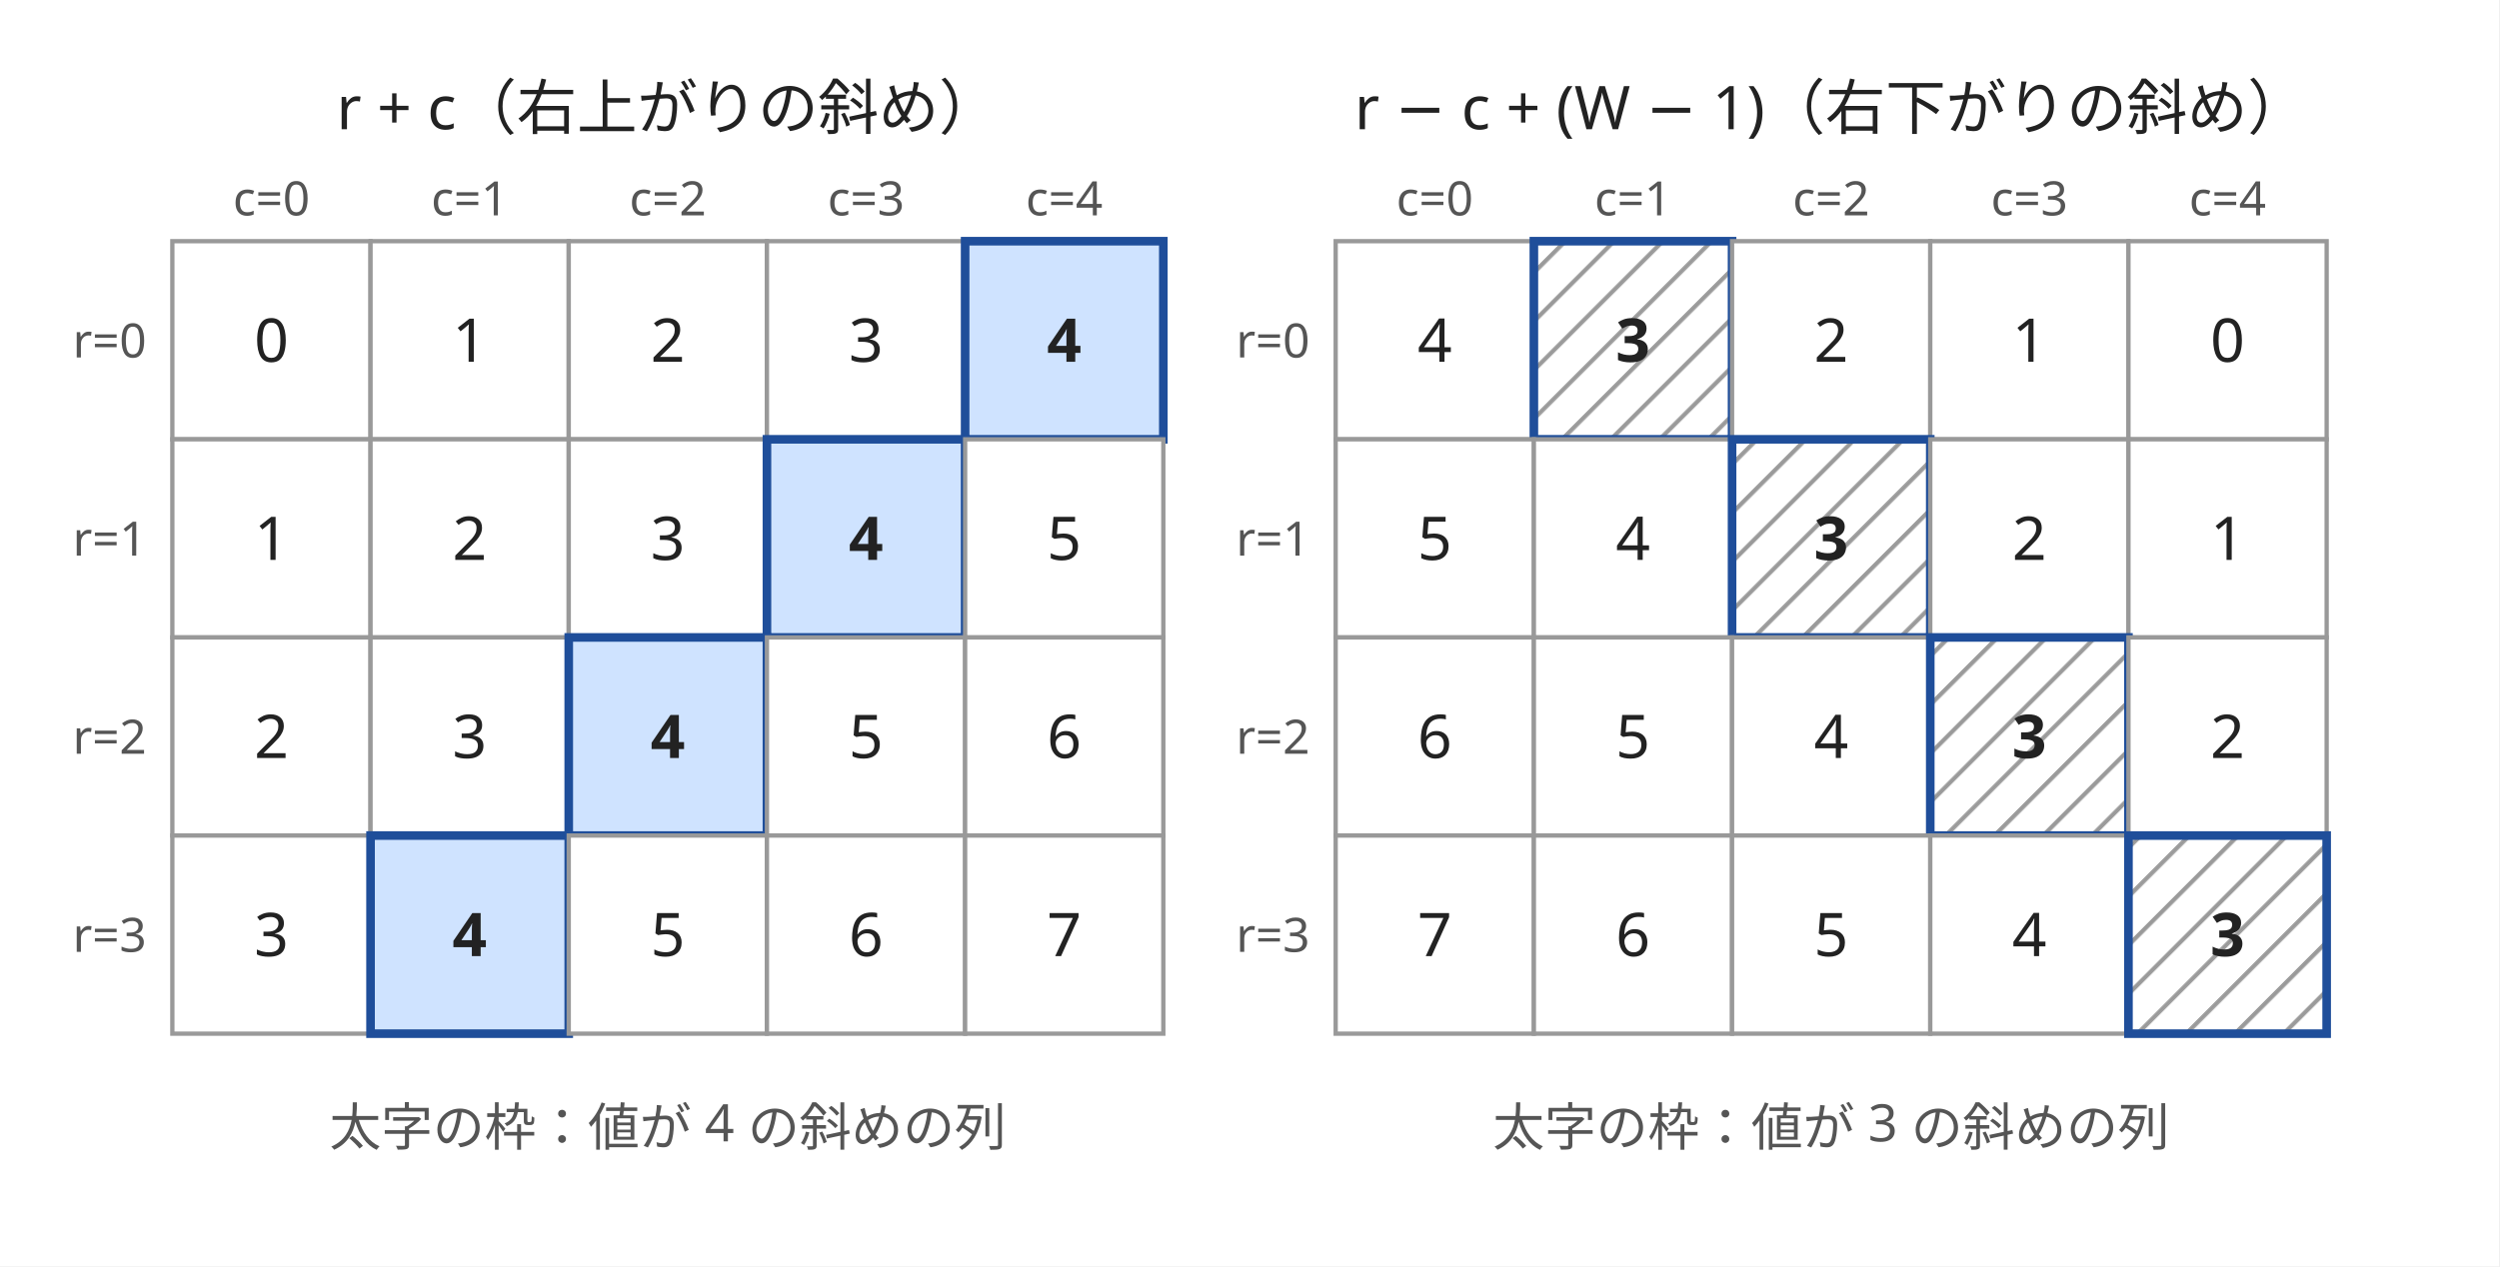
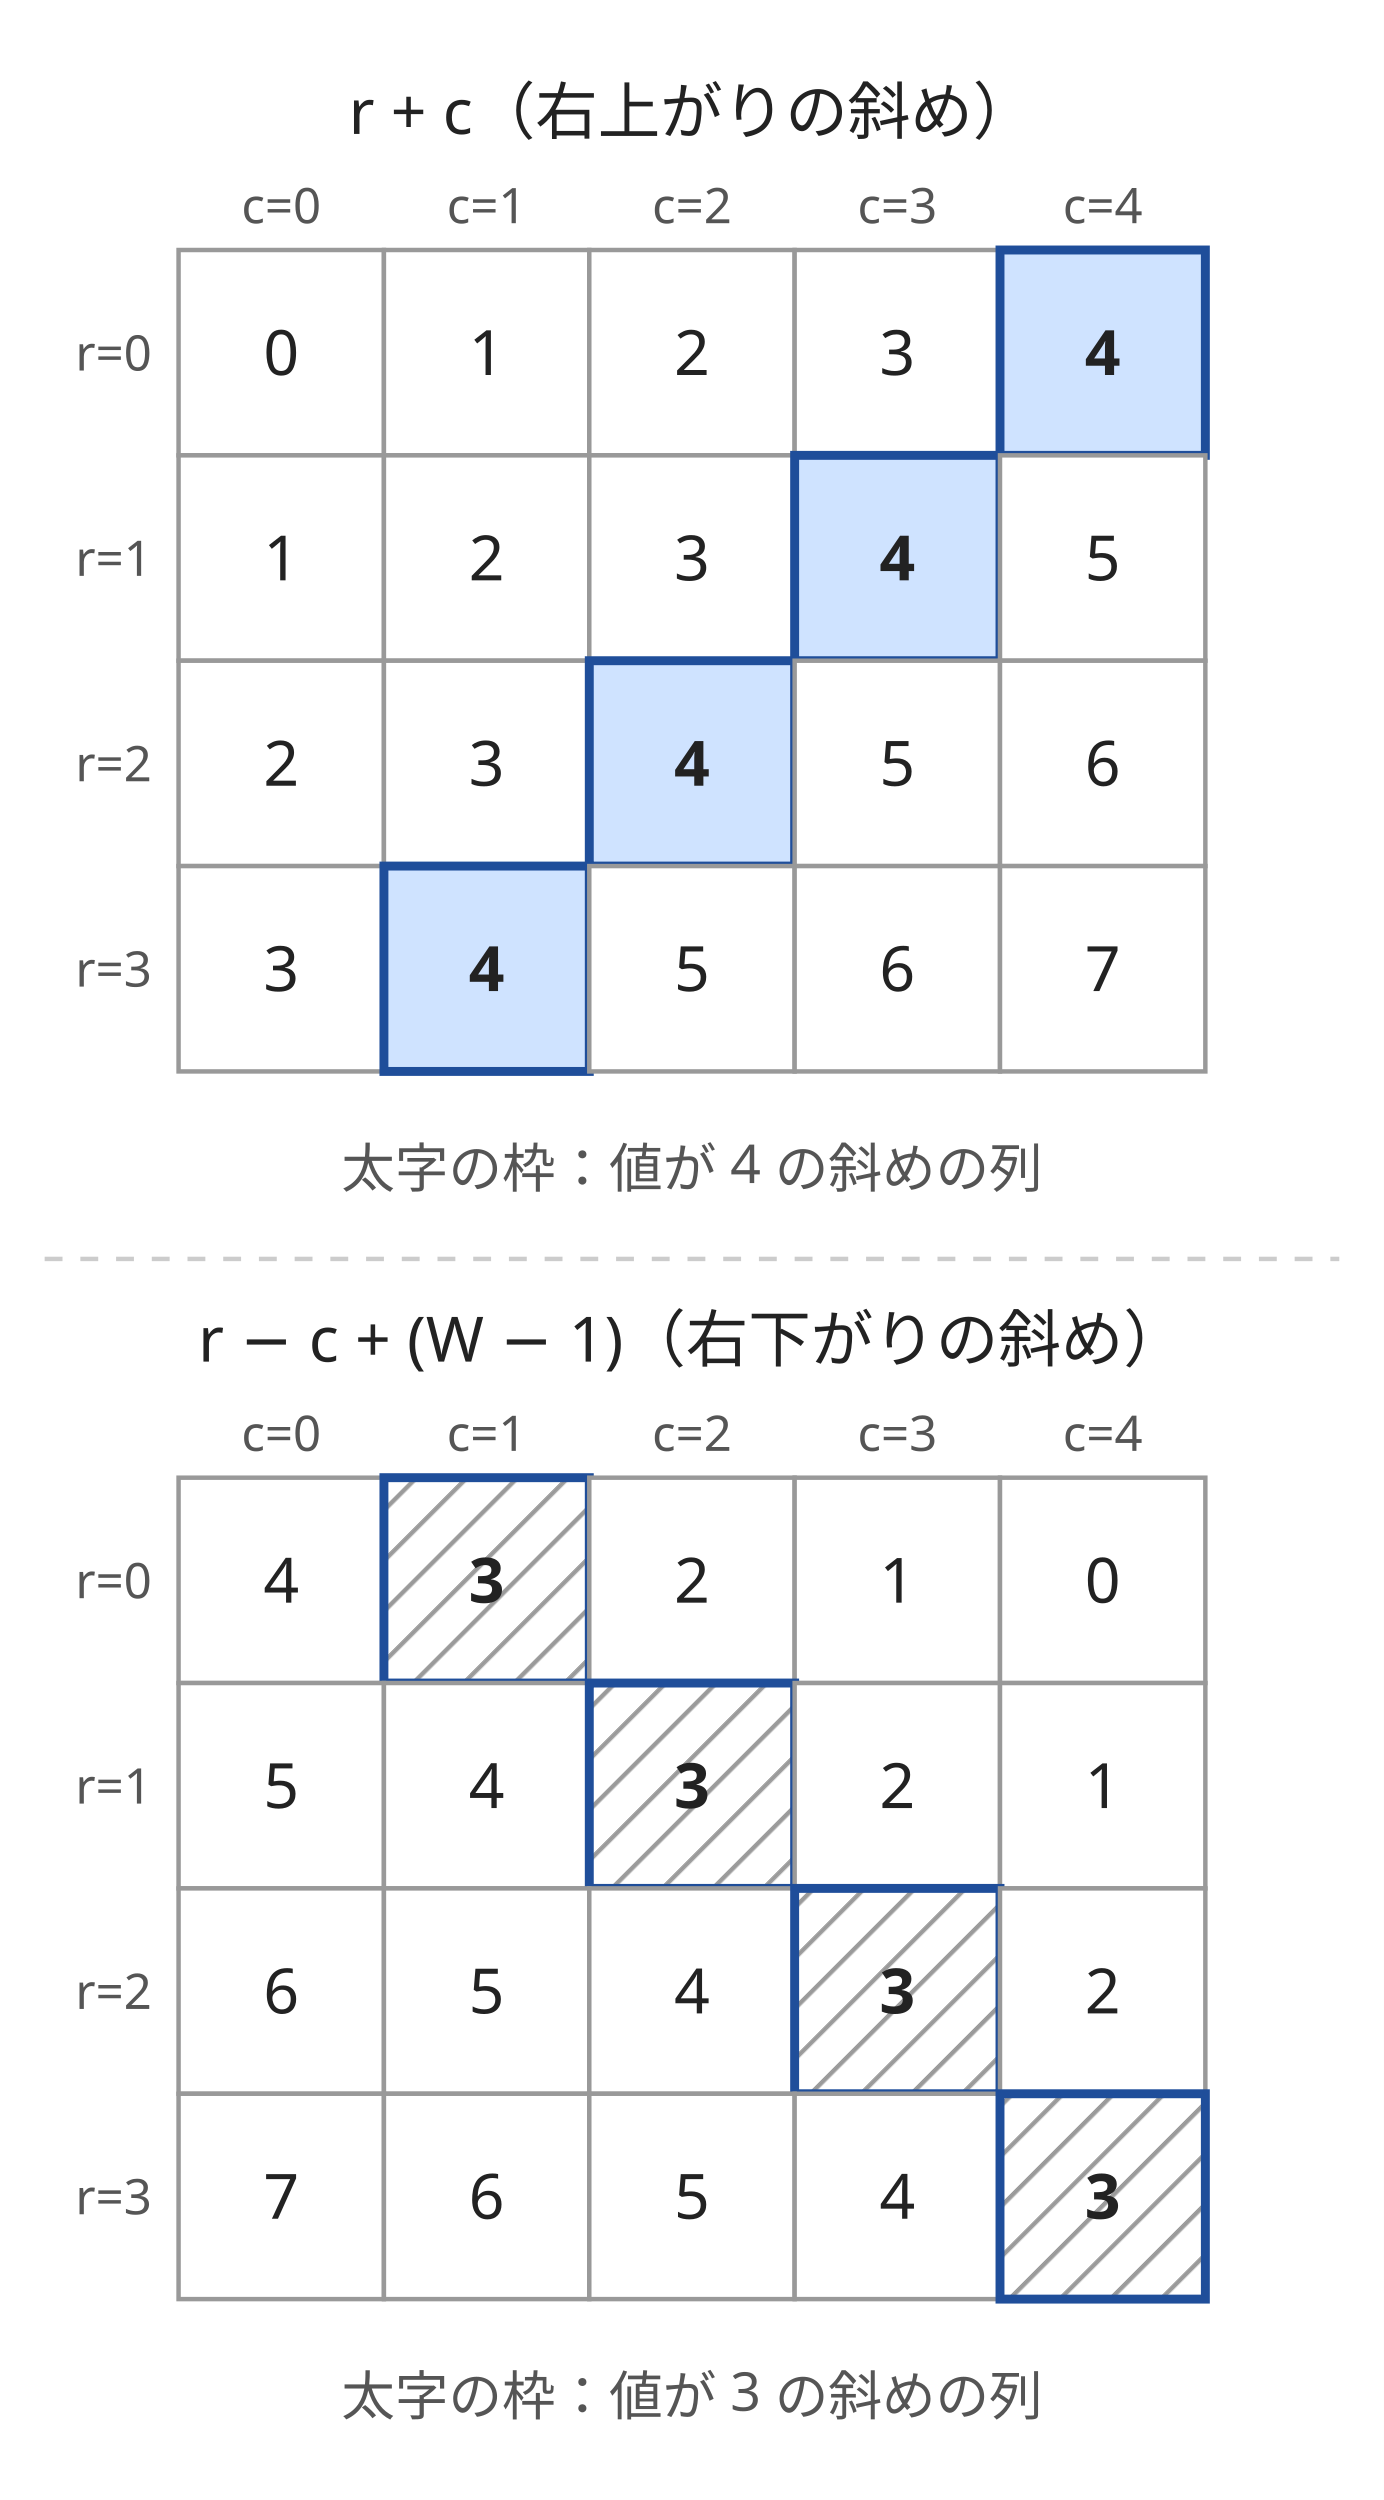
- <svg xmlns="http://www.w3.org/2000/svg" viewBox="0 0 580 294" font-family="sans-serif" font-size="14">
+ <svg xmlns="http://www.w3.org/2000/svg" viewBox="0 0 310 560" width="310" height="560" font-family="sans-serif" font-size="14">
  <defs>
    <pattern id="hatch" width="8" height="8" patternUnits="userSpaceOnUse" patternTransform="rotate(45)">
      <line x1="0" y1="0" x2="0" y2="8" stroke="#999" stroke-width="2" />
    </pattern>
  </defs>
  <rect width="100%" height="100%" fill="#ffffff" />
  <text x="155.0" y="30" text-anchor="middle" fill="#222">r + c（右上がりの斜め）</text>
  <rect x="40" y="56" width="46" height="46" fill="#ffffff" stroke="#999" />
  <text x="63.0" y="84.0" text-anchor="middle" fill="#222" font-weight="normal">0</text>
  <rect x="86" y="56" width="46" height="46" fill="#ffffff" stroke="#999" />
  <text x="109.0" y="84.0" text-anchor="middle" fill="#222" font-weight="normal">1</text>
  <rect x="132" y="56" width="46" height="46" fill="#ffffff" stroke="#999" />
  <text x="155.0" y="84.0" text-anchor="middle" fill="#222" font-weight="normal">2</text>
  <rect x="178" y="56" width="46" height="46" fill="#ffffff" stroke="#999" />
  <text x="201.0" y="84.0" text-anchor="middle" fill="#222" font-weight="normal">3</text>
  <rect x="224" y="56" width="46" height="46" fill="#cfe3ff" stroke="#1f4e9a" stroke-width="2" />
  <text x="247.0" y="84.0" text-anchor="middle" fill="#222" font-weight="bold">4</text>
  <rect x="40" y="102" width="46" height="46" fill="#ffffff" stroke="#999" />
  <text x="63.0" y="130.0" text-anchor="middle" fill="#222" font-weight="normal">1</text>
  <rect x="86" y="102" width="46" height="46" fill="#ffffff" stroke="#999" />
  <text x="109.0" y="130.0" text-anchor="middle" fill="#222" font-weight="normal">2</text>
  <rect x="132" y="102" width="46" height="46" fill="#ffffff" stroke="#999" />
  <text x="155.0" y="130.0" text-anchor="middle" fill="#222" font-weight="normal">3</text>
  <rect x="178" y="102" width="46" height="46" fill="#cfe3ff" stroke="#1f4e9a" stroke-width="2" />
  <text x="201.0" y="130.0" text-anchor="middle" fill="#222" font-weight="bold">4</text>
  <rect x="224" y="102" width="46" height="46" fill="#ffffff" stroke="#999" />
  <text x="247.0" y="130.0" text-anchor="middle" fill="#222" font-weight="normal">5</text>
  <rect x="40" y="148" width="46" height="46" fill="#ffffff" stroke="#999" />
  <text x="63.0" y="176.0" text-anchor="middle" fill="#222" font-weight="normal">2</text>
  <rect x="86" y="148" width="46" height="46" fill="#ffffff" stroke="#999" />
  <text x="109.0" y="176.0" text-anchor="middle" fill="#222" font-weight="normal">3</text>
  <rect x="132" y="148" width="46" height="46" fill="#cfe3ff" stroke="#1f4e9a" stroke-width="2" />
  <text x="155.0" y="176.0" text-anchor="middle" fill="#222" font-weight="bold">4</text>
  <rect x="178" y="148" width="46" height="46" fill="#ffffff" stroke="#999" />
  <text x="201.0" y="176.0" text-anchor="middle" fill="#222" font-weight="normal">5</text>
  <rect x="224" y="148" width="46" height="46" fill="#ffffff" stroke="#999" />
  <text x="247.0" y="176.0" text-anchor="middle" fill="#222" font-weight="normal">6</text>
  <rect x="40" y="194" width="46" height="46" fill="#ffffff" stroke="#999" />
  <text x="63.0" y="222.0" text-anchor="middle" fill="#222" font-weight="normal">3</text>
  <rect x="86" y="194" width="46" height="46" fill="#cfe3ff" stroke="#1f4e9a" stroke-width="2" />
  <text x="109.0" y="222.0" text-anchor="middle" fill="#222" font-weight="bold">4</text>
  <rect x="132" y="194" width="46" height="46" fill="#ffffff" stroke="#999" />
  <text x="155.0" y="222.0" text-anchor="middle" fill="#222" font-weight="normal">5</text>
  <rect x="178" y="194" width="46" height="46" fill="#ffffff" stroke="#999" />
  <text x="201.0" y="222.0" text-anchor="middle" fill="#222" font-weight="normal">6</text>
  <rect x="224" y="194" width="46" height="46" fill="#ffffff" stroke="#999" />
  <text x="247.0" y="222.0" text-anchor="middle" fill="#222" font-weight="normal">7</text>
  <text x="63.0" y="50" text-anchor="middle" fill="#555" font-size="11">c=0</text>
  <text x="109.0" y="50" text-anchor="middle" fill="#555" font-size="11">c=1</text>
  <text x="155.0" y="50" text-anchor="middle" fill="#555" font-size="11">c=2</text>
  <text x="201.0" y="50" text-anchor="middle" fill="#555" font-size="11">c=3</text>
  <text x="247.0" y="50" text-anchor="middle" fill="#555" font-size="11">c=4</text>
  <text x="34" y="83.0" text-anchor="end" fill="#555" font-size="11">r=0</text>
  <text x="34" y="129.0" text-anchor="end" fill="#555" font-size="11">r=1</text>
  <text x="34" y="175.0" text-anchor="end" fill="#555" font-size="11">r=2</text>
  <text x="34" y="221.0" text-anchor="end" fill="#555" font-size="11">r=3</text>
  <text x="155.0" y="266" text-anchor="middle" fill="#555" font-size="12">太字の枠：値が 4 の斜めの列</text>
-   <text x="425.0" y="30" text-anchor="middle" fill="#222">r − c + (W − 1)（右下がりの斜め）</text>
-   <rect x="310" y="56" width="46" height="46" fill="#ffffff" stroke="#999" />
-   <text x="333.0" y="84.0" text-anchor="middle" fill="#222" font-weight="normal">4</text>
-   <rect x="356" y="56" width="46" height="46" fill="url(#hatch)" stroke="#1f4e9a" stroke-width="2" />
-   <text x="379.0" y="84.0" text-anchor="middle" fill="#222" font-weight="bold">3</text>
-   <rect x="402" y="56" width="46" height="46" fill="#ffffff" stroke="#999" />
-   <text x="425.0" y="84.0" text-anchor="middle" fill="#222" font-weight="normal">2</text>
-   <rect x="448" y="56" width="46" height="46" fill="#ffffff" stroke="#999" />
-   <text x="471.0" y="84.0" text-anchor="middle" fill="#222" font-weight="normal">1</text>
-   <rect x="494" y="56" width="46" height="46" fill="#ffffff" stroke="#999" />
-   <text x="517.0" y="84.0" text-anchor="middle" fill="#222" font-weight="normal">0</text>
-   <rect x="310" y="102" width="46" height="46" fill="#ffffff" stroke="#999" />
-   <text x="333.0" y="130.0" text-anchor="middle" fill="#222" font-weight="normal">5</text>
-   <rect x="356" y="102" width="46" height="46" fill="#ffffff" stroke="#999" />
-   <text x="379.0" y="130.0" text-anchor="middle" fill="#222" font-weight="normal">4</text>
-   <rect x="402" y="102" width="46" height="46" fill="url(#hatch)" stroke="#1f4e9a" stroke-width="2" />
-   <text x="425.0" y="130.0" text-anchor="middle" fill="#222" font-weight="bold">3</text>
-   <rect x="448" y="102" width="46" height="46" fill="#ffffff" stroke="#999" />
-   <text x="471.0" y="130.0" text-anchor="middle" fill="#222" font-weight="normal">2</text>
-   <rect x="494" y="102" width="46" height="46" fill="#ffffff" stroke="#999" />
-   <text x="517.0" y="130.0" text-anchor="middle" fill="#222" font-weight="normal">1</text>
-   <rect x="310" y="148" width="46" height="46" fill="#ffffff" stroke="#999" />
-   <text x="333.0" y="176.0" text-anchor="middle" fill="#222" font-weight="normal">6</text>
-   <rect x="356" y="148" width="46" height="46" fill="#ffffff" stroke="#999" />
-   <text x="379.0" y="176.0" text-anchor="middle" fill="#222" font-weight="normal">5</text>
-   <rect x="402" y="148" width="46" height="46" fill="#ffffff" stroke="#999" />
-   <text x="425.0" y="176.0" text-anchor="middle" fill="#222" font-weight="normal">4</text>
-   <rect x="448" y="148" width="46" height="46" fill="url(#hatch)" stroke="#1f4e9a" stroke-width="2" />
-   <text x="471.0" y="176.0" text-anchor="middle" fill="#222" font-weight="bold">3</text>
-   <rect x="494" y="148" width="46" height="46" fill="#ffffff" stroke="#999" />
-   <text x="517.0" y="176.0" text-anchor="middle" fill="#222" font-weight="normal">2</text>
-   <rect x="310" y="194" width="46" height="46" fill="#ffffff" stroke="#999" />
-   <text x="333.0" y="222.0" text-anchor="middle" fill="#222" font-weight="normal">7</text>
-   <rect x="356" y="194" width="46" height="46" fill="#ffffff" stroke="#999" />
-   <text x="379.0" y="222.0" text-anchor="middle" fill="#222" font-weight="normal">6</text>
-   <rect x="402" y="194" width="46" height="46" fill="#ffffff" stroke="#999" />
-   <text x="425.0" y="222.0" text-anchor="middle" fill="#222" font-weight="normal">5</text>
-   <rect x="448" y="194" width="46" height="46" fill="#ffffff" stroke="#999" />
-   <text x="471.0" y="222.0" text-anchor="middle" fill="#222" font-weight="normal">4</text>
-   <rect x="494" y="194" width="46" height="46" fill="url(#hatch)" stroke="#1f4e9a" stroke-width="2" />
-   <text x="517.0" y="222.0" text-anchor="middle" fill="#222" font-weight="bold">3</text>
-   <text x="333.0" y="50" text-anchor="middle" fill="#555" font-size="11">c=0</text>
-   <text x="379.0" y="50" text-anchor="middle" fill="#555" font-size="11">c=1</text>
-   <text x="425.0" y="50" text-anchor="middle" fill="#555" font-size="11">c=2</text>
-   <text x="471.0" y="50" text-anchor="middle" fill="#555" font-size="11">c=3</text>
-   <text x="517.0" y="50" text-anchor="middle" fill="#555" font-size="11">c=4</text>
-   <text x="304" y="83.0" text-anchor="end" fill="#555" font-size="11">r=0</text>
-   <text x="304" y="129.0" text-anchor="end" fill="#555" font-size="11">r=1</text>
-   <text x="304" y="175.0" text-anchor="end" fill="#555" font-size="11">r=2</text>
-   <text x="304" y="221.0" text-anchor="end" fill="#555" font-size="11">r=3</text>
-   <text x="425.0" y="266" text-anchor="middle" fill="#555" font-size="12">太字の枠：値が 3 の斜めの列</text>
+   <line x1="10" y1="282" x2="300" y2="282" stroke="#ccc" stroke-dasharray="4 4" />
+   <g transform="translate(-270, 275)">
+     <text x="425.0" y="30" text-anchor="middle" fill="#222">r − c + (W − 1)（右下がりの斜め）</text>
+     <rect x="310" y="56" width="46" height="46" fill="#ffffff" stroke="#999" />
+     <text x="333.0" y="84.0" text-anchor="middle" fill="#222" font-weight="normal">4</text>
+     <rect x="356" y="56" width="46" height="46" fill="url(#hatch)" stroke="#1f4e9a" stroke-width="2" />
+     <text x="379.0" y="84.0" text-anchor="middle" fill="#222" font-weight="bold">3</text>
+     <rect x="402" y="56" width="46" height="46" fill="#ffffff" stroke="#999" />
+     <text x="425.0" y="84.0" text-anchor="middle" fill="#222" font-weight="normal">2</text>
+     <rect x="448" y="56" width="46" height="46" fill="#ffffff" stroke="#999" />
+     <text x="471.0" y="84.0" text-anchor="middle" fill="#222" font-weight="normal">1</text>
+     <rect x="494" y="56" width="46" height="46" fill="#ffffff" stroke="#999" />
+     <text x="517.0" y="84.0" text-anchor="middle" fill="#222" font-weight="normal">0</text>
+     <rect x="310" y="102" width="46" height="46" fill="#ffffff" stroke="#999" />
+     <text x="333.0" y="130.0" text-anchor="middle" fill="#222" font-weight="normal">5</text>
+     <rect x="356" y="102" width="46" height="46" fill="#ffffff" stroke="#999" />
+     <text x="379.0" y="130.0" text-anchor="middle" fill="#222" font-weight="normal">4</text>
+     <rect x="402" y="102" width="46" height="46" fill="url(#hatch)" stroke="#1f4e9a" stroke-width="2" />
+     <text x="425.0" y="130.0" text-anchor="middle" fill="#222" font-weight="bold">3</text>
+     <rect x="448" y="102" width="46" height="46" fill="#ffffff" stroke="#999" />
+     <text x="471.0" y="130.0" text-anchor="middle" fill="#222" font-weight="normal">2</text>
+     <rect x="494" y="102" width="46" height="46" fill="#ffffff" stroke="#999" />
+     <text x="517.0" y="130.0" text-anchor="middle" fill="#222" font-weight="normal">1</text>
+     <rect x="310" y="148" width="46" height="46" fill="#ffffff" stroke="#999" />
+     <text x="333.0" y="176.0" text-anchor="middle" fill="#222" font-weight="normal">6</text>
+     <rect x="356" y="148" width="46" height="46" fill="#ffffff" stroke="#999" />
+     <text x="379.0" y="176.0" text-anchor="middle" fill="#222" font-weight="normal">5</text>
+     <rect x="402" y="148" width="46" height="46" fill="#ffffff" stroke="#999" />
+     <text x="425.0" y="176.0" text-anchor="middle" fill="#222" font-weight="normal">4</text>
+     <rect x="448" y="148" width="46" height="46" fill="url(#hatch)" stroke="#1f4e9a" stroke-width="2" />
+     <text x="471.0" y="176.0" text-anchor="middle" fill="#222" font-weight="bold">3</text>
+     <rect x="494" y="148" width="46" height="46" fill="#ffffff" stroke="#999" />
+     <text x="517.0" y="176.0" text-anchor="middle" fill="#222" font-weight="normal">2</text>
+     <rect x="310" y="194" width="46" height="46" fill="#ffffff" stroke="#999" />
+     <text x="333.0" y="222.0" text-anchor="middle" fill="#222" font-weight="normal">7</text>
+     <rect x="356" y="194" width="46" height="46" fill="#ffffff" stroke="#999" />
+     <text x="379.0" y="222.0" text-anchor="middle" fill="#222" font-weight="normal">6</text>
+     <rect x="402" y="194" width="46" height="46" fill="#ffffff" stroke="#999" />
+     <text x="425.0" y="222.0" text-anchor="middle" fill="#222" font-weight="normal">5</text>
+     <rect x="448" y="194" width="46" height="46" fill="#ffffff" stroke="#999" />
+     <text x="471.0" y="222.0" text-anchor="middle" fill="#222" font-weight="normal">4</text>
+     <rect x="494" y="194" width="46" height="46" fill="url(#hatch)" stroke="#1f4e9a" stroke-width="2" />
+     <text x="517.0" y="222.0" text-anchor="middle" fill="#222" font-weight="bold">3</text>
+     <text x="333.0" y="50" text-anchor="middle" fill="#555" font-size="11">c=0</text>
+     <text x="379.0" y="50" text-anchor="middle" fill="#555" font-size="11">c=1</text>
+     <text x="425.0" y="50" text-anchor="middle" fill="#555" font-size="11">c=2</text>
+     <text x="471.0" y="50" text-anchor="middle" fill="#555" font-size="11">c=3</text>
+     <text x="517.0" y="50" text-anchor="middle" fill="#555" font-size="11">c=4</text>
+     <text x="304" y="83.0" text-anchor="end" fill="#555" font-size="11">r=0</text>
+     <text x="304" y="129.0" text-anchor="end" fill="#555" font-size="11">r=1</text>
+     <text x="304" y="175.0" text-anchor="end" fill="#555" font-size="11">r=2</text>
+     <text x="304" y="221.0" text-anchor="end" fill="#555" font-size="11">r=3</text>
+     <text x="425.0" y="266" text-anchor="middle" fill="#555" font-size="12">太字の枠：値が 3 の斜めの列</text>
+   </g>
</svg>
